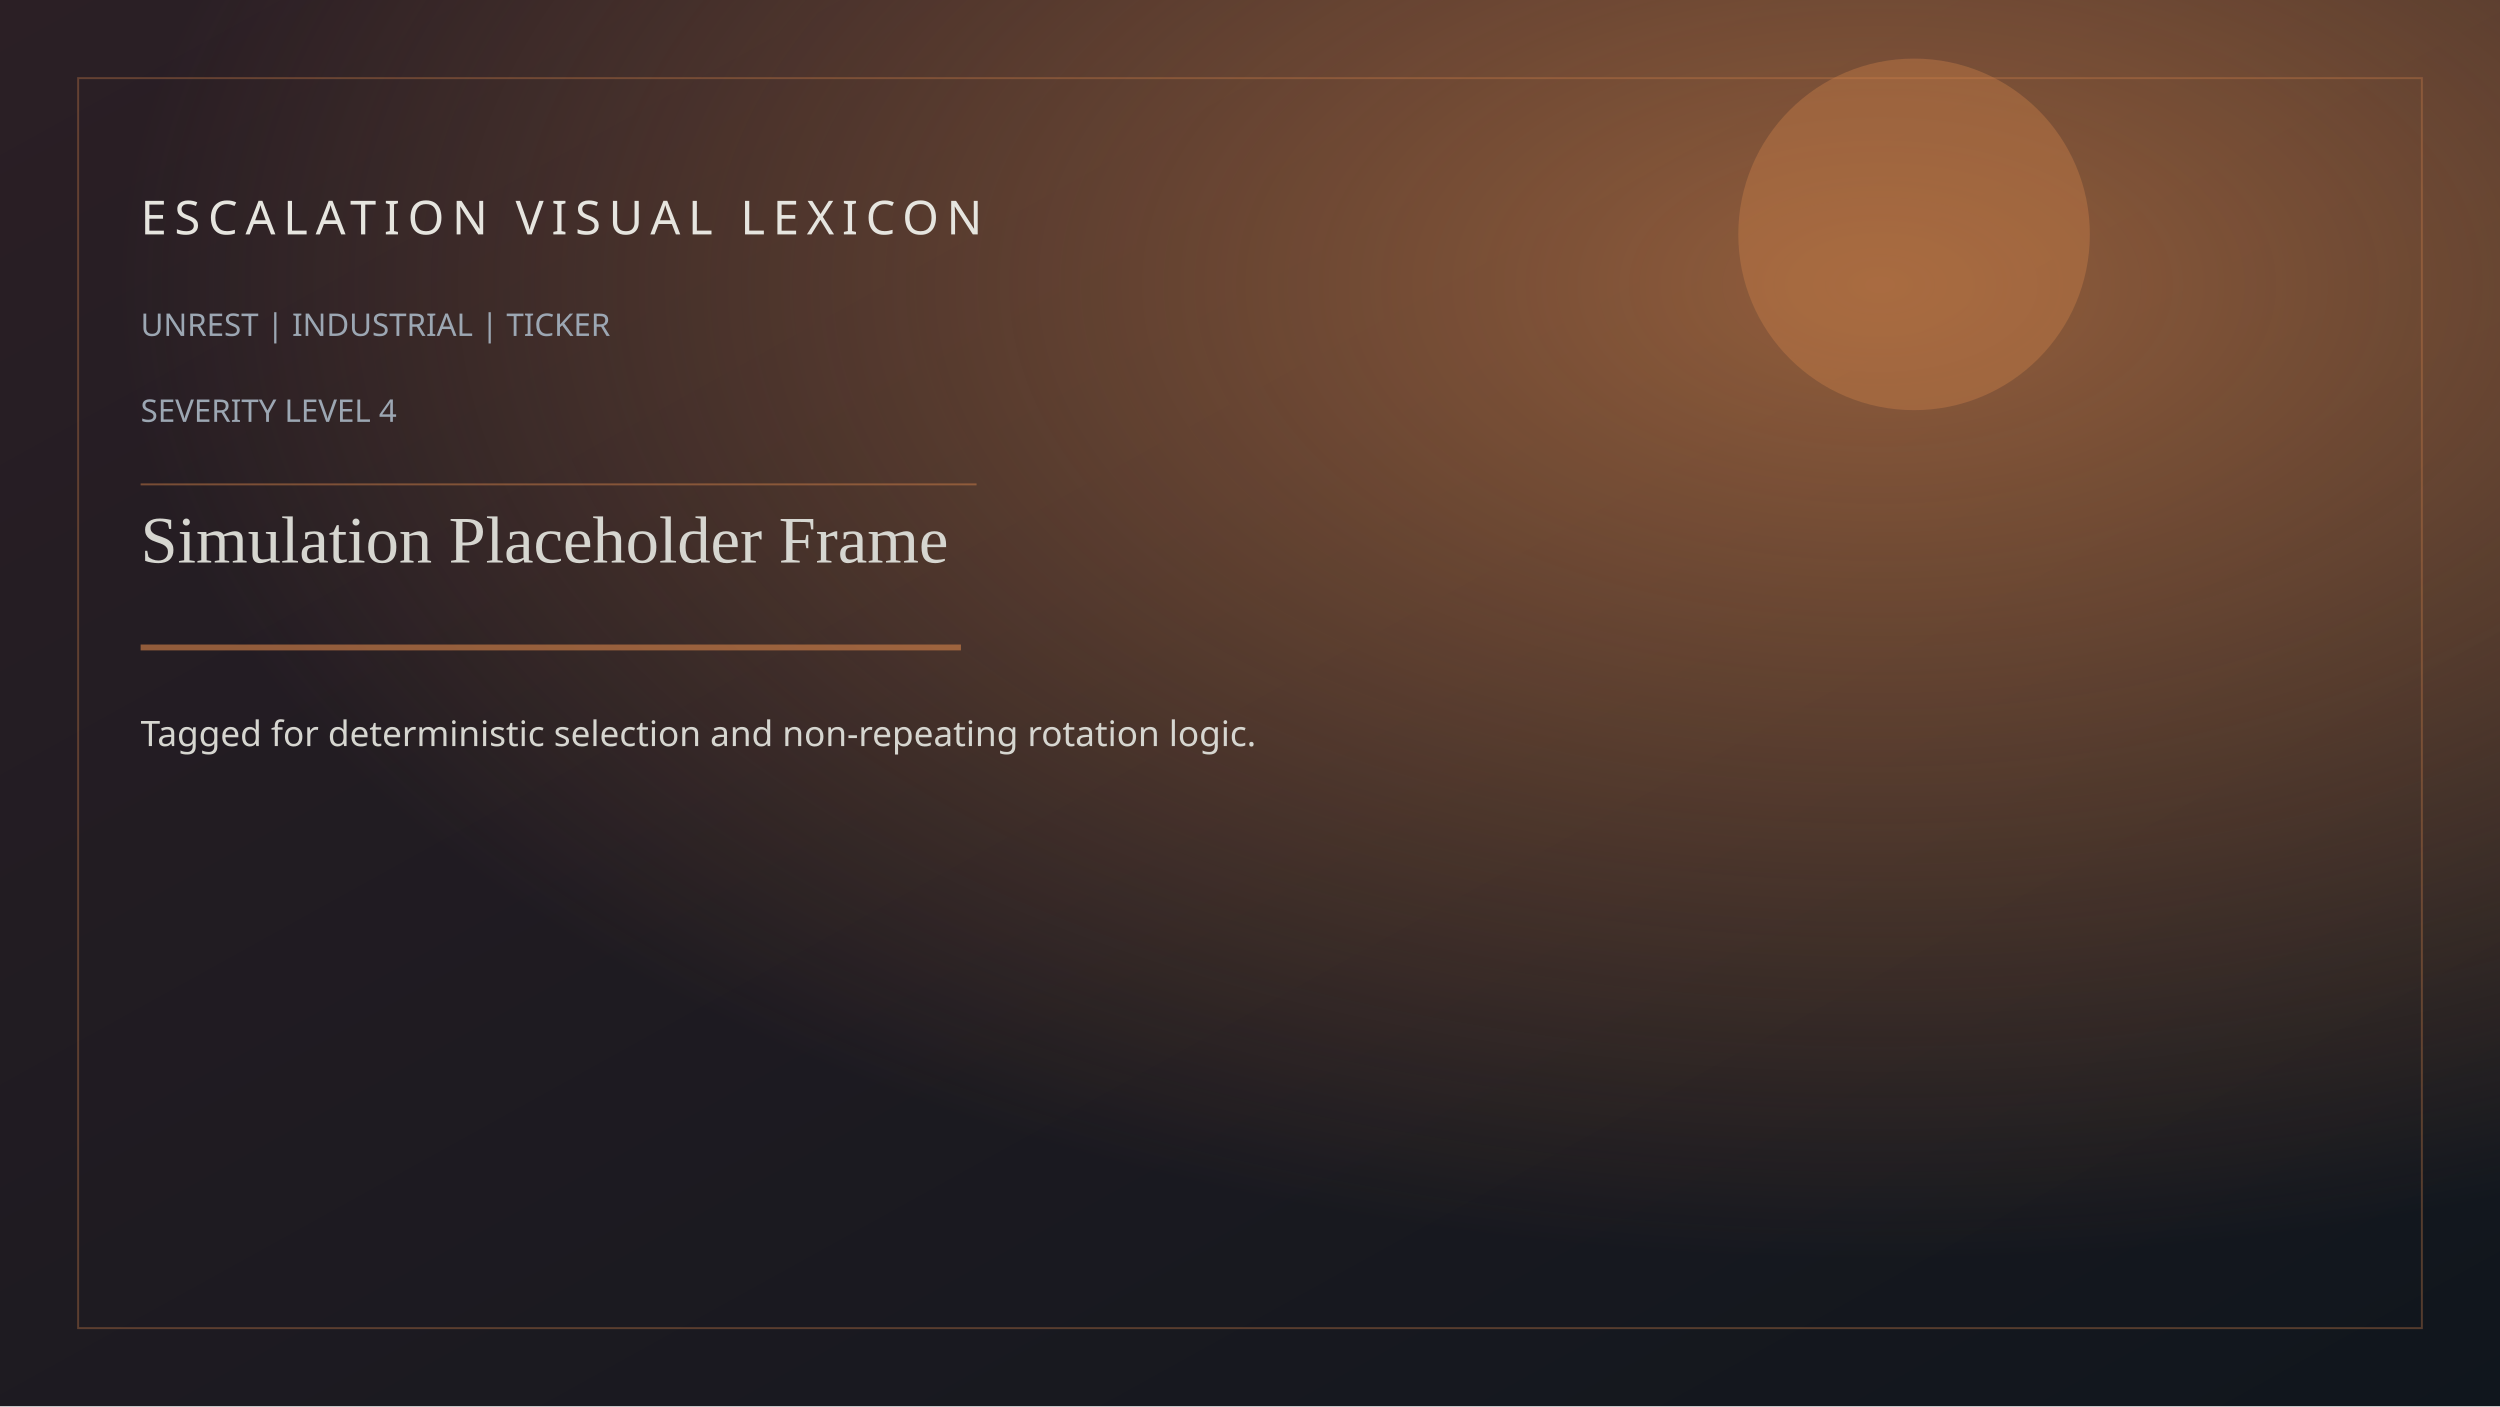
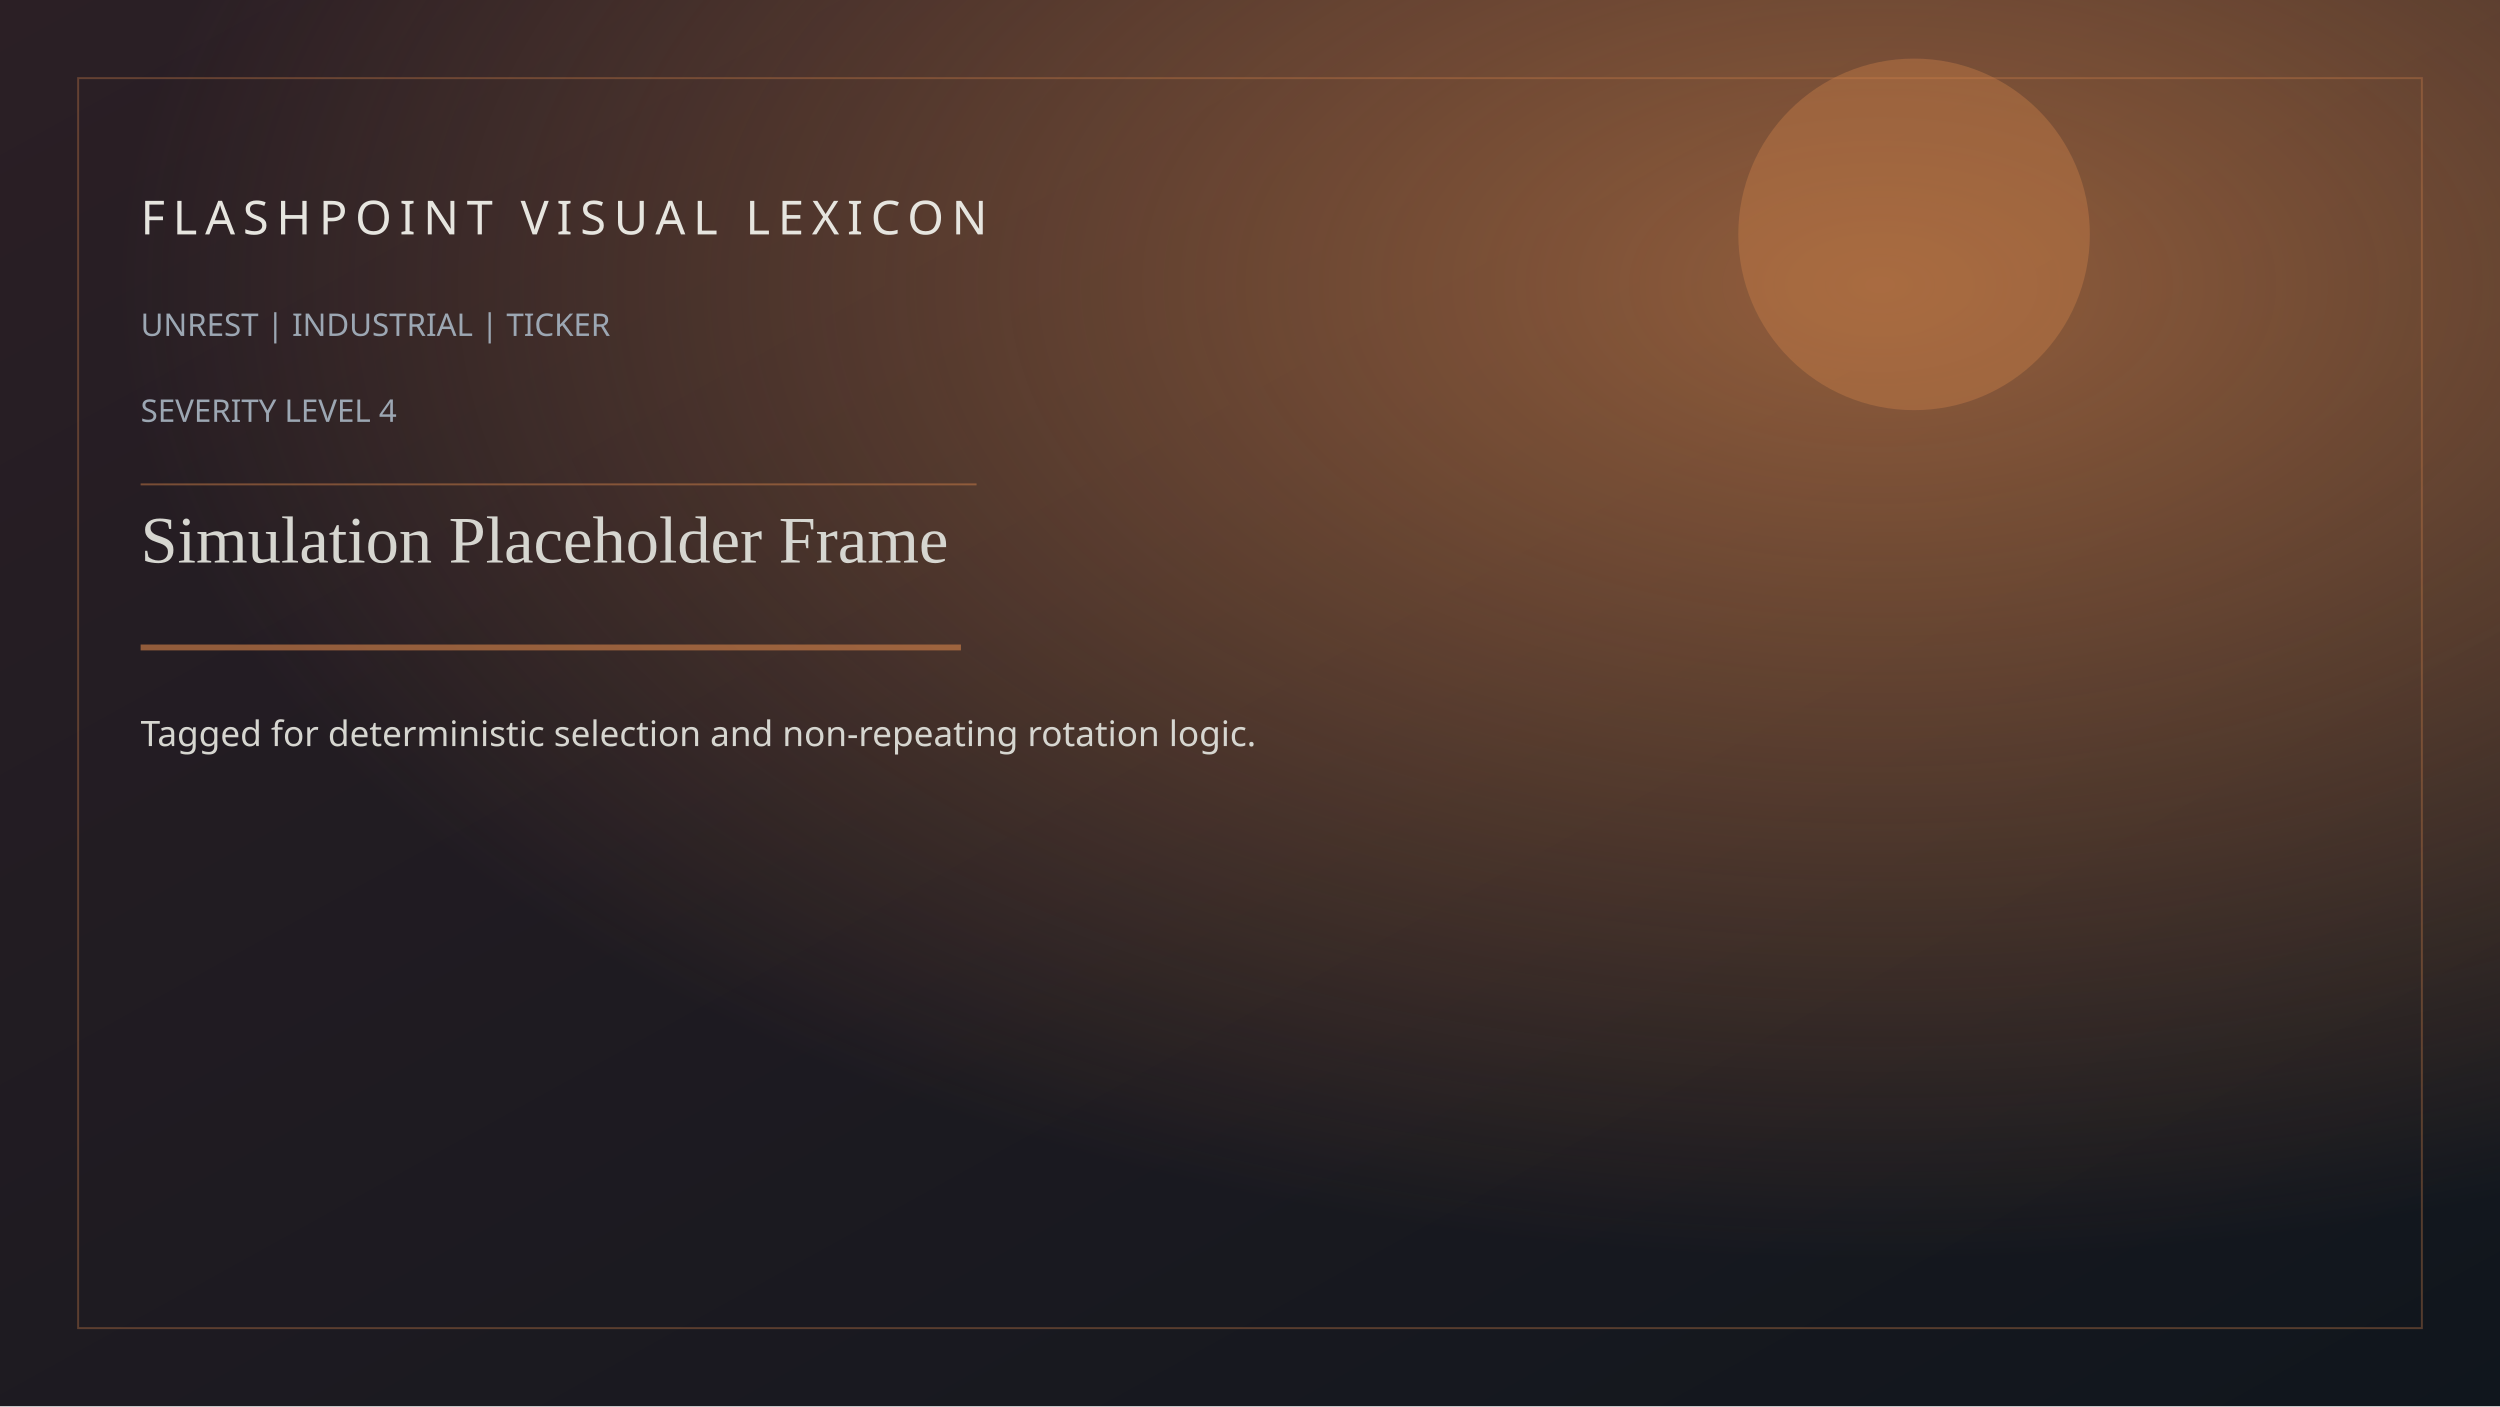
<svg xmlns="http://www.w3.org/2000/svg" width="1280" height="720" viewBox="0 0 1280 720">
  <defs>
    <linearGradient id="grad" x1="0" y1="0" x2="1" y2="1">
      <stop offset="0%" stop-color="#2b1f25" />
      <stop offset="100%" stop-color="#10161d" />
    </linearGradient>
    <radialGradient id="glow" cx="75%" cy="20%" r="70%">
      <stop offset="0%" stop-color="#cc7f49" stop-opacity="0.67" />
      <stop offset="100%" stop-color="#cc7f49" stop-opacity="0" />
    </radialGradient>
  </defs>
  <rect width="1280" height="720" fill="url(#grad)" />
  <rect width="1280" height="720" fill="url(#glow)" />
  <rect x="40" y="40" width="1200" height="640" fill="none" stroke="#cc7f49" stroke-opacity="0.36" />
  <circle cx="980" cy="120" r="90" fill="#cc7f49" fill-opacity="0.40" />
-   <text x="72" y="120" fill="#e6e5df" font-family="IBM Plex Sans, sans-serif" font-size="24" letter-spacing="4">ESCALATION VISUAL LEXICON</text>
+   <text x="72" y="120" fill="#e6e5df" font-family="IBM Plex Sans, sans-serif" font-size="24" letter-spacing="4">FLASHPOINT VISUAL LEXICON</text>
  <text x="72" y="172" fill="#9ca7b3" font-family="IBM Plex Sans, sans-serif" font-size="16">UNREST | INDUSTRIAL | TICKER</text>
  <text x="72" y="216" fill="#9ca7b3" font-family="IBM Plex Sans, sans-serif" font-size="16">SEVERITY LEVEL 4</text>
  <line x1="72" y1="248" x2="500" y2="248" stroke="#cc7f49" stroke-opacity="0.5" />
  <text x="72" y="288" fill="#d6d6d0" font-family="Source Serif 4, serif" font-size="34">Simulation Placeholder Frame</text>
  <rect x="72" y="330" width="420" height="3" fill="#cc7f49" fill-opacity="0.65" />
  <text x="72" y="382" fill="#d6d6d0" font-family="IBM Plex Sans, sans-serif" font-size="18">Tagged for deterministic selection and non-repeating rotation logic.</text>
</svg>
